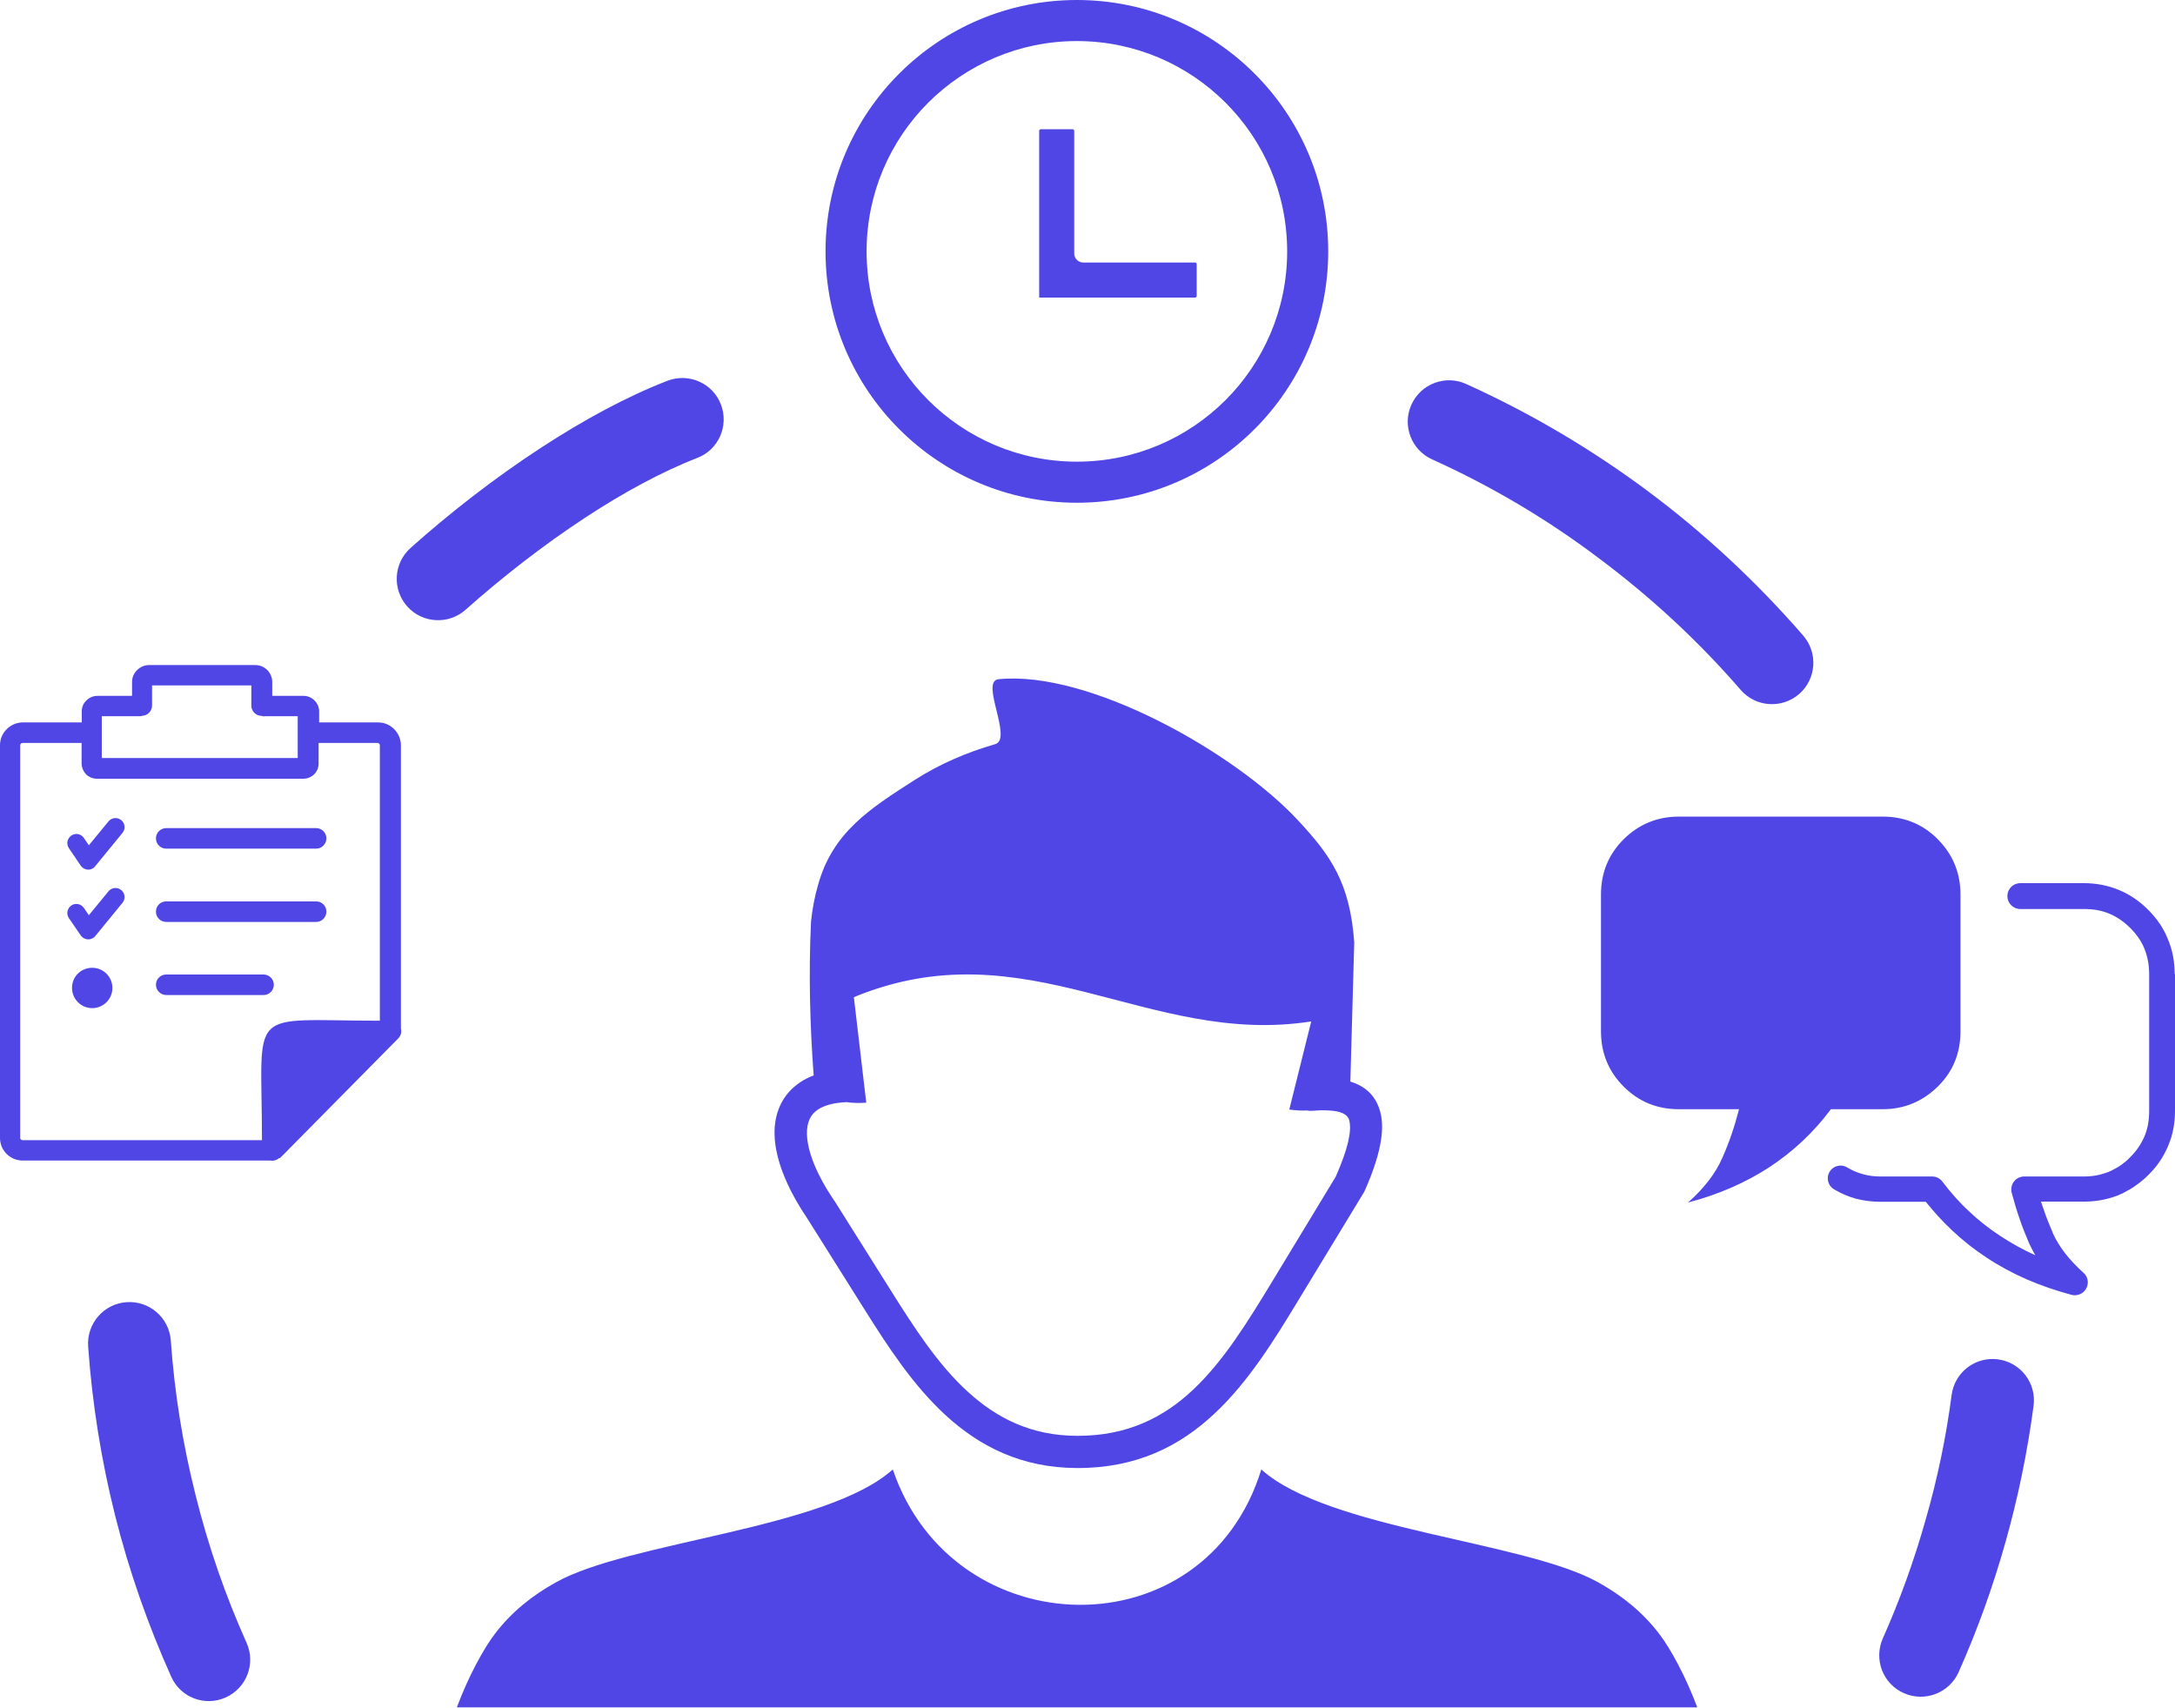
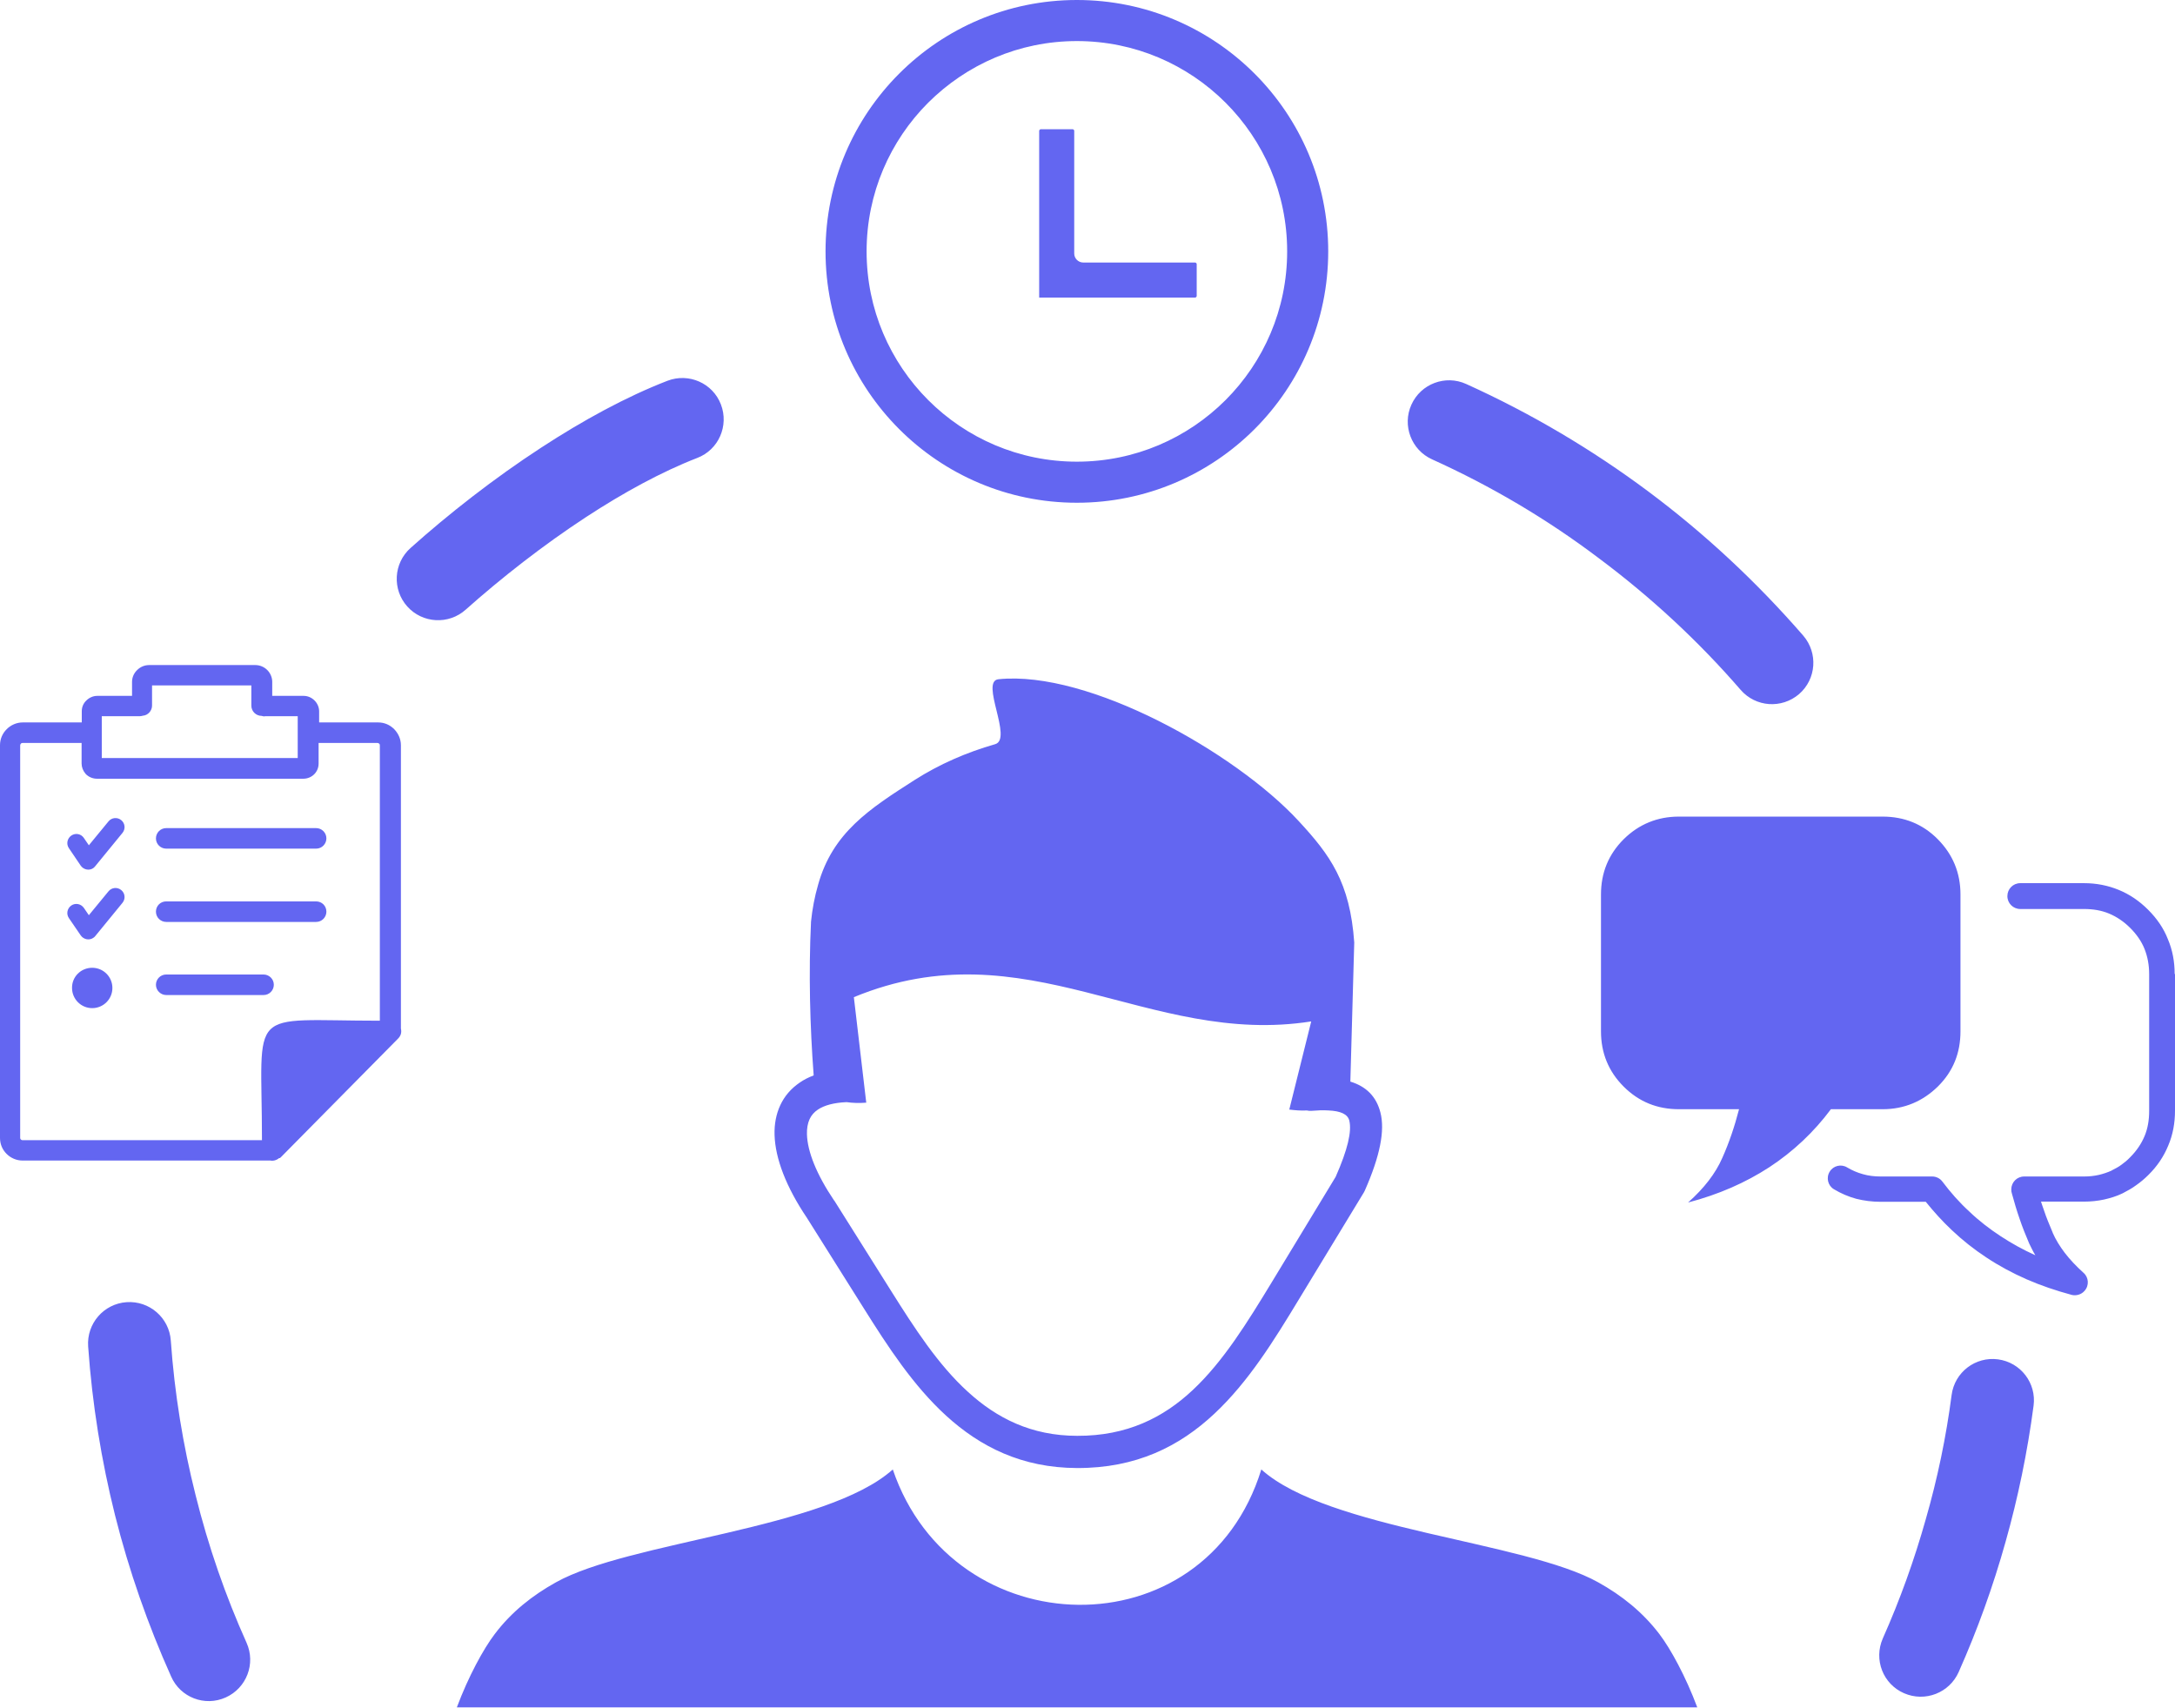
- <svg xmlns="http://www.w3.org/2000/svg" fill="#4f46e5" version="1.1" id="Layer_1" x="0px" y="0px" viewBox="0 0 122.88 96.44" style="enable-background:new 0 0 122.88 96.44" xml:space="preserve">
+ <svg xmlns="http://www.w3.org/2000/svg" fill="#6366f1" version="1.1" id="Layer_1" x="0px" y="0px" viewBox="0 0 122.88 96.44" style="enable-background:new 0 0 122.88 96.44" xml:space="preserve">
  <style type="text/css">.st0{fill-rule:evenodd;clip-rule:evenodd;}</style>
  <g>
    <path class="st0" d="M50.44,83.01c3.4,10.01,17.62,10.38,20.82,0c3.76,3.39,14.9,4.06,19.04,6.38c1.31,0.73,2.49,1.66,3.45,2.92 c0.64,0.84,1.49,2.4,2.14,4.14H25.81c0.65-1.74,1.5-3.3,2.14-4.14c0.95-1.26,2.14-2.19,3.45-2.92 C35.54,87.07,46.67,86.39,50.44,83.01L50.44,83.01L50.44,83.01z M102.78,46.13h-7.93c-1.21,0-2.26,0.43-3.12,1.28 c-0.86,0.86-1.28,1.9-1.28,3.12v7.73c0,1.23,0.43,2.27,1.28,3.12c0.86,0.86,1.9,1.28,3.12,1.28h3.4c-0.25,0.97-0.56,1.89-0.95,2.76 c-0.38,0.87-1.03,1.71-1.93,2.51c1.72-0.45,3.25-1.12,4.6-2c1.34-0.88,2.51-1.98,3.47-3.27h2.92c1.22,0,2.26-0.44,3.12-1.28 c0.87-0.86,1.28-1.9,1.28-3.12v-7.73c0-1.22-0.43-2.26-1.28-3.12c-0.85-0.86-1.9-1.28-3.12-1.28H102.78L102.78,46.13z M122.88,55.01v7.73c0,0.7-0.12,1.36-0.38,1.97c-0.25,0.61-0.62,1.17-1.13,1.67c-0.21,0.21-0.45,0.41-0.68,0.57 c-0.24,0.18-0.5,0.32-0.75,0.45c-0.01,0.01-0.03,0.01-0.04,0.02c-0.33,0.16-0.67,0.26-1.02,0.34c-0.37,0.08-0.75,0.12-1.14,0.12 h-2.43c0.05,0.15,0.1,0.31,0.16,0.47c0.14,0.43,0.32,0.85,0.5,1.28v0.01c0.17,0.39,0.4,0.76,0.68,1.13 c0.29,0.38,0.64,0.75,1.06,1.13c0.3,0.26,0.33,0.72,0.06,1.02c-0.18,0.21-0.47,0.29-0.72,0.23c-0.89-0.24-1.75-0.53-2.55-0.88 c-0.8-0.35-1.56-0.76-2.27-1.23c-0.7-0.46-1.36-0.98-1.97-1.56c-0.52-0.49-1-1.02-1.46-1.59h-2.55c-0.48,0-0.94-0.06-1.38-0.17 c-0.44-0.12-0.86-0.3-1.26-0.54c-0.34-0.2-0.45-0.65-0.24-0.99c0.2-0.34,0.65-0.45,0.99-0.24c0.27,0.16,0.56,0.29,0.89,0.38 c0.31,0.09,0.65,0.13,1,0.13h2.91c0.22,0,0.44,0.1,0.58,0.29c0.46,0.61,0.96,1.18,1.52,1.69c0.54,0.52,1.14,0.98,1.78,1.4 c0.61,0.4,1.26,0.76,1.95,1.07c-0.14-0.23-0.24-0.45-0.35-0.67c-0.19-0.45-0.38-0.91-0.54-1.39c-0.16-0.46-0.3-0.93-0.43-1.41 c-0.03-0.08-0.04-0.17-0.04-0.25c0-0.4,0.32-0.73,0.73-0.73h3.39c0.29,0,0.56-0.03,0.83-0.09c0.25-0.06,0.49-0.14,0.71-0.24 c0.01-0.01,0.02-0.01,0.03-0.02c0.18-0.09,0.37-0.19,0.53-0.31c0.18-0.13,0.34-0.26,0.5-0.43c0.36-0.36,0.63-0.76,0.81-1.19 c0.18-0.43,0.26-0.9,0.26-1.42v-7.73c0-0.52-0.09-0.99-0.26-1.42c-0.17-0.43-0.45-0.83-0.81-1.19c-0.36-0.36-0.76-0.63-1.19-0.81 c-0.43-0.18-0.9-0.26-1.42-0.26h-3.6c-0.4,0-0.73-0.32-0.73-0.73c0-0.4,0.32-0.73,0.73-0.73h3.6c0.7,0,1.35,0.13,1.96,0.38 c0.61,0.25,1.16,0.62,1.66,1.12c0.5,0.5,0.88,1.05,1.12,1.67c0.26,0.61,0.38,1.26,0.38,1.96H122.88L122.88,55.01z M14.97,40.47 c-0.07,0-0.13-0.01-0.19-0.03c-0.31,0-0.58-0.25-0.58-0.58v-1.14H8.59v1.14c0,0.29-0.23,0.55-0.52,0.57 c-0.06,0.02-0.13,0.03-0.2,0.03H5.75v2.36h11.07v-2.36h-1.87L14.97,40.47L14.97,40.47z M5.21,54.67c0.63,0,1.14,0.51,1.14,1.14 c0,0.63-0.51,1.14-1.14,1.14c-0.63,0-1.14-0.51-1.14-1.14C4.06,55.18,4.57,54.67,5.21,54.67L5.21,54.67z M3.89,51.86 c-0.16-0.24-0.09-0.55,0.14-0.71c0.24-0.16,0.55-0.09,0.71,0.14l0.28,0.41l1.11-1.35c0.18-0.22,0.5-0.25,0.72-0.07 c0.22,0.18,0.25,0.5,0.07,0.72l-1.53,1.87c-0.03,0.04-0.07,0.08-0.12,0.11c-0.23,0.16-0.55,0.09-0.71-0.14L3.89,51.86L3.89,51.86 L3.89,51.86z M3.89,47.91c-0.16-0.24-0.09-0.55,0.14-0.71c0.24-0.16,0.55-0.1,0.71,0.14l0.28,0.41l1.11-1.35 c0.18-0.22,0.5-0.25,0.72-0.07c0.22,0.18,0.25,0.5,0.07,0.72l-1.53,1.87c-0.03,0.04-0.07,0.08-0.12,0.12 c-0.23,0.16-0.55,0.09-0.71-0.14L3.89,47.91L3.89,47.91L3.89,47.91z M15.77,65.42c-0.1,0.09-0.25,0.15-0.39,0.15 c-0.03,0-0.06,0-0.09-0.01H1.28c-0.35,0-0.67-0.14-0.91-0.38C0.14,64.95,0,64.64,0,64.28V42.1c0-0.36,0.14-0.67,0.38-0.91 c0.23-0.23,0.55-0.38,0.91-0.38h3.33v-0.63c0-0.24,0.09-0.45,0.26-0.61c0.15-0.15,0.37-0.26,0.61-0.26h1.97v-0.79 c0-0.26,0.11-0.5,0.29-0.67c0.17-0.17,0.41-0.28,0.67-0.28h6.01c0.26,0,0.5,0.11,0.67,0.28c0.17,0.17,0.28,0.41,0.28,0.67v0.79 h1.78c0.23,0,0.45,0.1,0.61,0.26c0.15,0.15,0.26,0.37,0.26,0.61v0.63h3.33c0.36,0,0.67,0.14,0.91,0.38 c0.23,0.24,0.38,0.55,0.38,0.91v16c0.05,0.23,0,0.41-0.17,0.58l-6.62,6.7c-0.02,0.02-0.03,0.03-0.05,0.04H15.77L15.77,65.42 L15.77,65.42z M14.8,64.41c0-7.66-0.97-6.75,6.66-6.75V42.1c0-0.03-0.01-0.07-0.04-0.09c-0.02-0.02-0.05-0.04-0.09-0.04h-3.33v1.16 c0,0.24-0.09,0.45-0.25,0.61c-0.15,0.15-0.37,0.25-0.61,0.25H5.47c-0.23,0-0.46-0.1-0.61-0.25c-0.02-0.02-0.03-0.04-0.05-0.06 c-0.12-0.15-0.2-0.34-0.2-0.55v-1.16H1.27c-0.03,0-0.07,0.01-0.09,0.04c-0.02,0.02-0.04,0.06-0.04,0.09v22.18 c0,0.04,0.01,0.07,0.04,0.09c0.02,0.02,0.05,0.04,0.09,0.04H14.8L14.8,64.41z M9.39,56.21c-0.31,0-0.58-0.26-0.58-0.58 c0-0.31,0.25-0.58,0.58-0.58h5.5c0.31,0,0.58,0.25,0.58,0.58c0,0.31-0.25,0.58-0.58,0.58H9.39L9.39,56.21L9.39,56.21z M9.39,47.94 c-0.31,0-0.58-0.25-0.58-0.58c0-0.31,0.25-0.58,0.58-0.58h8.47c0.32,0,0.58,0.26,0.58,0.58c0,0.31-0.25,0.58-0.58,0.58H9.39 L9.39,47.94z M9.39,52.08c-0.31,0-0.58-0.25-0.58-0.58c0-0.32,0.25-0.58,0.58-0.58h8.47c0.32,0,0.58,0.25,0.58,0.58 c0,0.31-0.25,0.58-0.58,0.58H9.39L9.39,52.08z M70.88,4.16C68.31,1.59,64.76,0,60.84,0c-3.92,0-7.47,1.59-10.04,4.16 c-2.57,2.57-4.16,6.12-4.16,10.04c0,3.92,1.59,7.47,4.16,10.04c2.57,2.57,6.12,4.16,10.04,4.16c3.92,0,7.47-1.59,10.04-4.16 c2.57-2.57,4.16-6.12,4.16-10.04C75.04,10.28,73.45,6.73,70.88,4.16L70.88,4.16z M60.6,7.3h-1.8c-0.02,0-0.05,0.01-0.06,0.03 c-0.02,0.02-0.03,0.04-0.03,0.06v9.42h8.81c0.02,0,0.05-0.01,0.06-0.03c0.02-0.02,0.03-0.04,0.03-0.06v-1.8 c0-0.02-0.01-0.05-0.03-0.06c-0.02-0.02-0.04-0.03-0.06-0.03H61.2c-0.28,0-0.51-0.23-0.51-0.51V7.39c0-0.02-0.01-0.04-0.02-0.05 l-0.01-0.01C60.65,7.31,60.62,7.3,60.6,7.3L60.6,7.3z M60.84,2.32c3.28,0,6.25,1.33,8.4,3.48c2.15,2.15,3.48,5.12,3.48,8.4 c0,3.28-1.33,6.25-3.48,8.4c-2.15,2.15-5.12,3.48-8.4,3.48c-3.28,0-6.25-1.33-8.4-3.48c-2.15-2.15-3.48-5.12-3.48-8.4 c0-3.28,1.33-6.25,3.48-8.4C54.6,3.65,57.56,2.32,60.84,2.32L60.84,2.32z M13.93,92.8c0.53,1.18,0,2.56-1.18,3.09 c-1.18,0.53-2.56,0-3.08-1.18c-1.31-2.92-2.38-5.97-3.17-9.11c-0.77-3.08-1.29-6.27-1.52-9.54c-0.09-1.29,0.88-2.41,2.17-2.5 c1.29-0.09,2.41,0.88,2.5,2.17c0.21,2.99,0.69,5.91,1.4,8.73C11.77,87.36,12.74,90.15,13.93,92.8L13.93,92.8z M26.31,34.44 c-0.96,0.86-2.44,0.78-3.3-0.18c-0.86-0.96-0.78-2.44,0.18-3.3c2.18-1.95,4.74-3.95,7.38-5.67c2.36-1.54,4.81-2.88,7.14-3.78 c1.2-0.46,2.56,0.13,3.02,1.34c0.46,1.2-0.13,2.56-1.34,3.02c-2.01,0.78-4.17,1.96-6.28,3.34C30.68,30.8,28.32,32.65,26.31,34.44 L26.31,34.44z M80.91,25.95c-1.18-0.53-1.7-1.92-1.17-3.09c0.53-1.18,1.92-1.7,3.09-1.17c3.67,1.66,7.11,3.7,10.29,6.07 c3.19,2.38,6.13,5.12,8.76,8.15c0.84,0.98,0.74,2.45-0.24,3.3c-0.98,0.84-2.45,0.74-3.3-0.24c-2.38-2.75-5.08-5.25-8.03-7.45 C87.41,29.33,84.25,27.46,80.91,25.95L80.91,25.95z M110.26,78.8c0.17-1.28,1.34-2.18,2.62-2.01c1.28,0.17,2.18,1.34,2.01,2.62 c-0.35,2.64-0.88,5.2-1.58,7.68c-0.71,2.54-1.6,5-2.65,7.36c-0.52,1.18-1.9,1.72-3.09,1.2s-1.72-1.9-1.2-3.09 c0.97-2.18,1.78-4.43,2.43-6.74C109.46,83.53,109.95,81.18,110.26,78.8L110.26,78.8z M47.83,62.26c-0.72,0.03-1.26,0.18-1.62,0.42 c-0.21,0.14-0.37,0.32-0.47,0.54c-0.11,0.24-0.16,0.53-0.15,0.86c0.03,0.98,0.54,2.26,1.53,3.73l0.02,0.02l0,0l3.22,5.12 c1.29,2.05,2.64,4.15,4.33,5.68c1.62,1.48,3.58,2.48,6.17,2.48c2.81,0.01,4.87-1.03,6.53-2.59c1.73-1.62,3.1-3.85,4.45-6.07 l3.62-5.97c0.68-1.54,0.92-2.57,0.77-3.18c-0.09-0.36-0.49-0.54-1.17-0.57c-0.14-0.01-0.29-0.01-0.44-0.01 c-0.16,0.01-0.33,0.02-0.51,0.03c-0.1,0.01-0.19,0-0.28-0.02c-0.32,0.02-0.66-0.01-0.99-0.05l1.24-4.98 c-9.21,1.45-16.1-5.39-25.84-1.37l0.7,5.96C48.54,62.32,48.17,62.31,47.83,62.26L47.83,62.26L47.83,62.26z M76.29,61.1 c0.89,0.27,1.47,0.84,1.7,1.75c0.26,1.01-0.02,2.45-0.88,4.4l0,0c-0.02,0.04-0.03,0.07-0.05,0.1l-3.67,6.04 c-1.41,2.33-2.85,4.66-4.77,6.46c-1.98,1.86-4.43,3.09-7.77,3.08c-3.12-0.01-5.47-1.2-7.4-2.96c-1.86-1.7-3.29-3.9-4.64-6.05 l-3.22-5.12c-1.18-1.75-1.79-3.36-1.83-4.68c-0.02-0.62,0.09-1.18,0.32-1.68c0.24-0.52,0.61-0.95,1.11-1.29 c0.23-0.16,0.49-0.29,0.78-0.4c-0.21-2.78-0.29-5.76-0.15-8.69c0.07-0.69,0.2-1.39,0.4-2.08c0.82-2.94,2.89-4.28,5.44-5.91 c1.41-0.9,2.95-1.57,4.56-2.03c1.02-0.29-0.87-3.56,0.19-3.67c5.11-0.52,13.38,4.14,16.95,8c1.79,1.93,2.91,3.47,3.15,6.87 L76.29,61.1L76.29,61.1L76.29,61.1z" />
  </g>
</svg>
